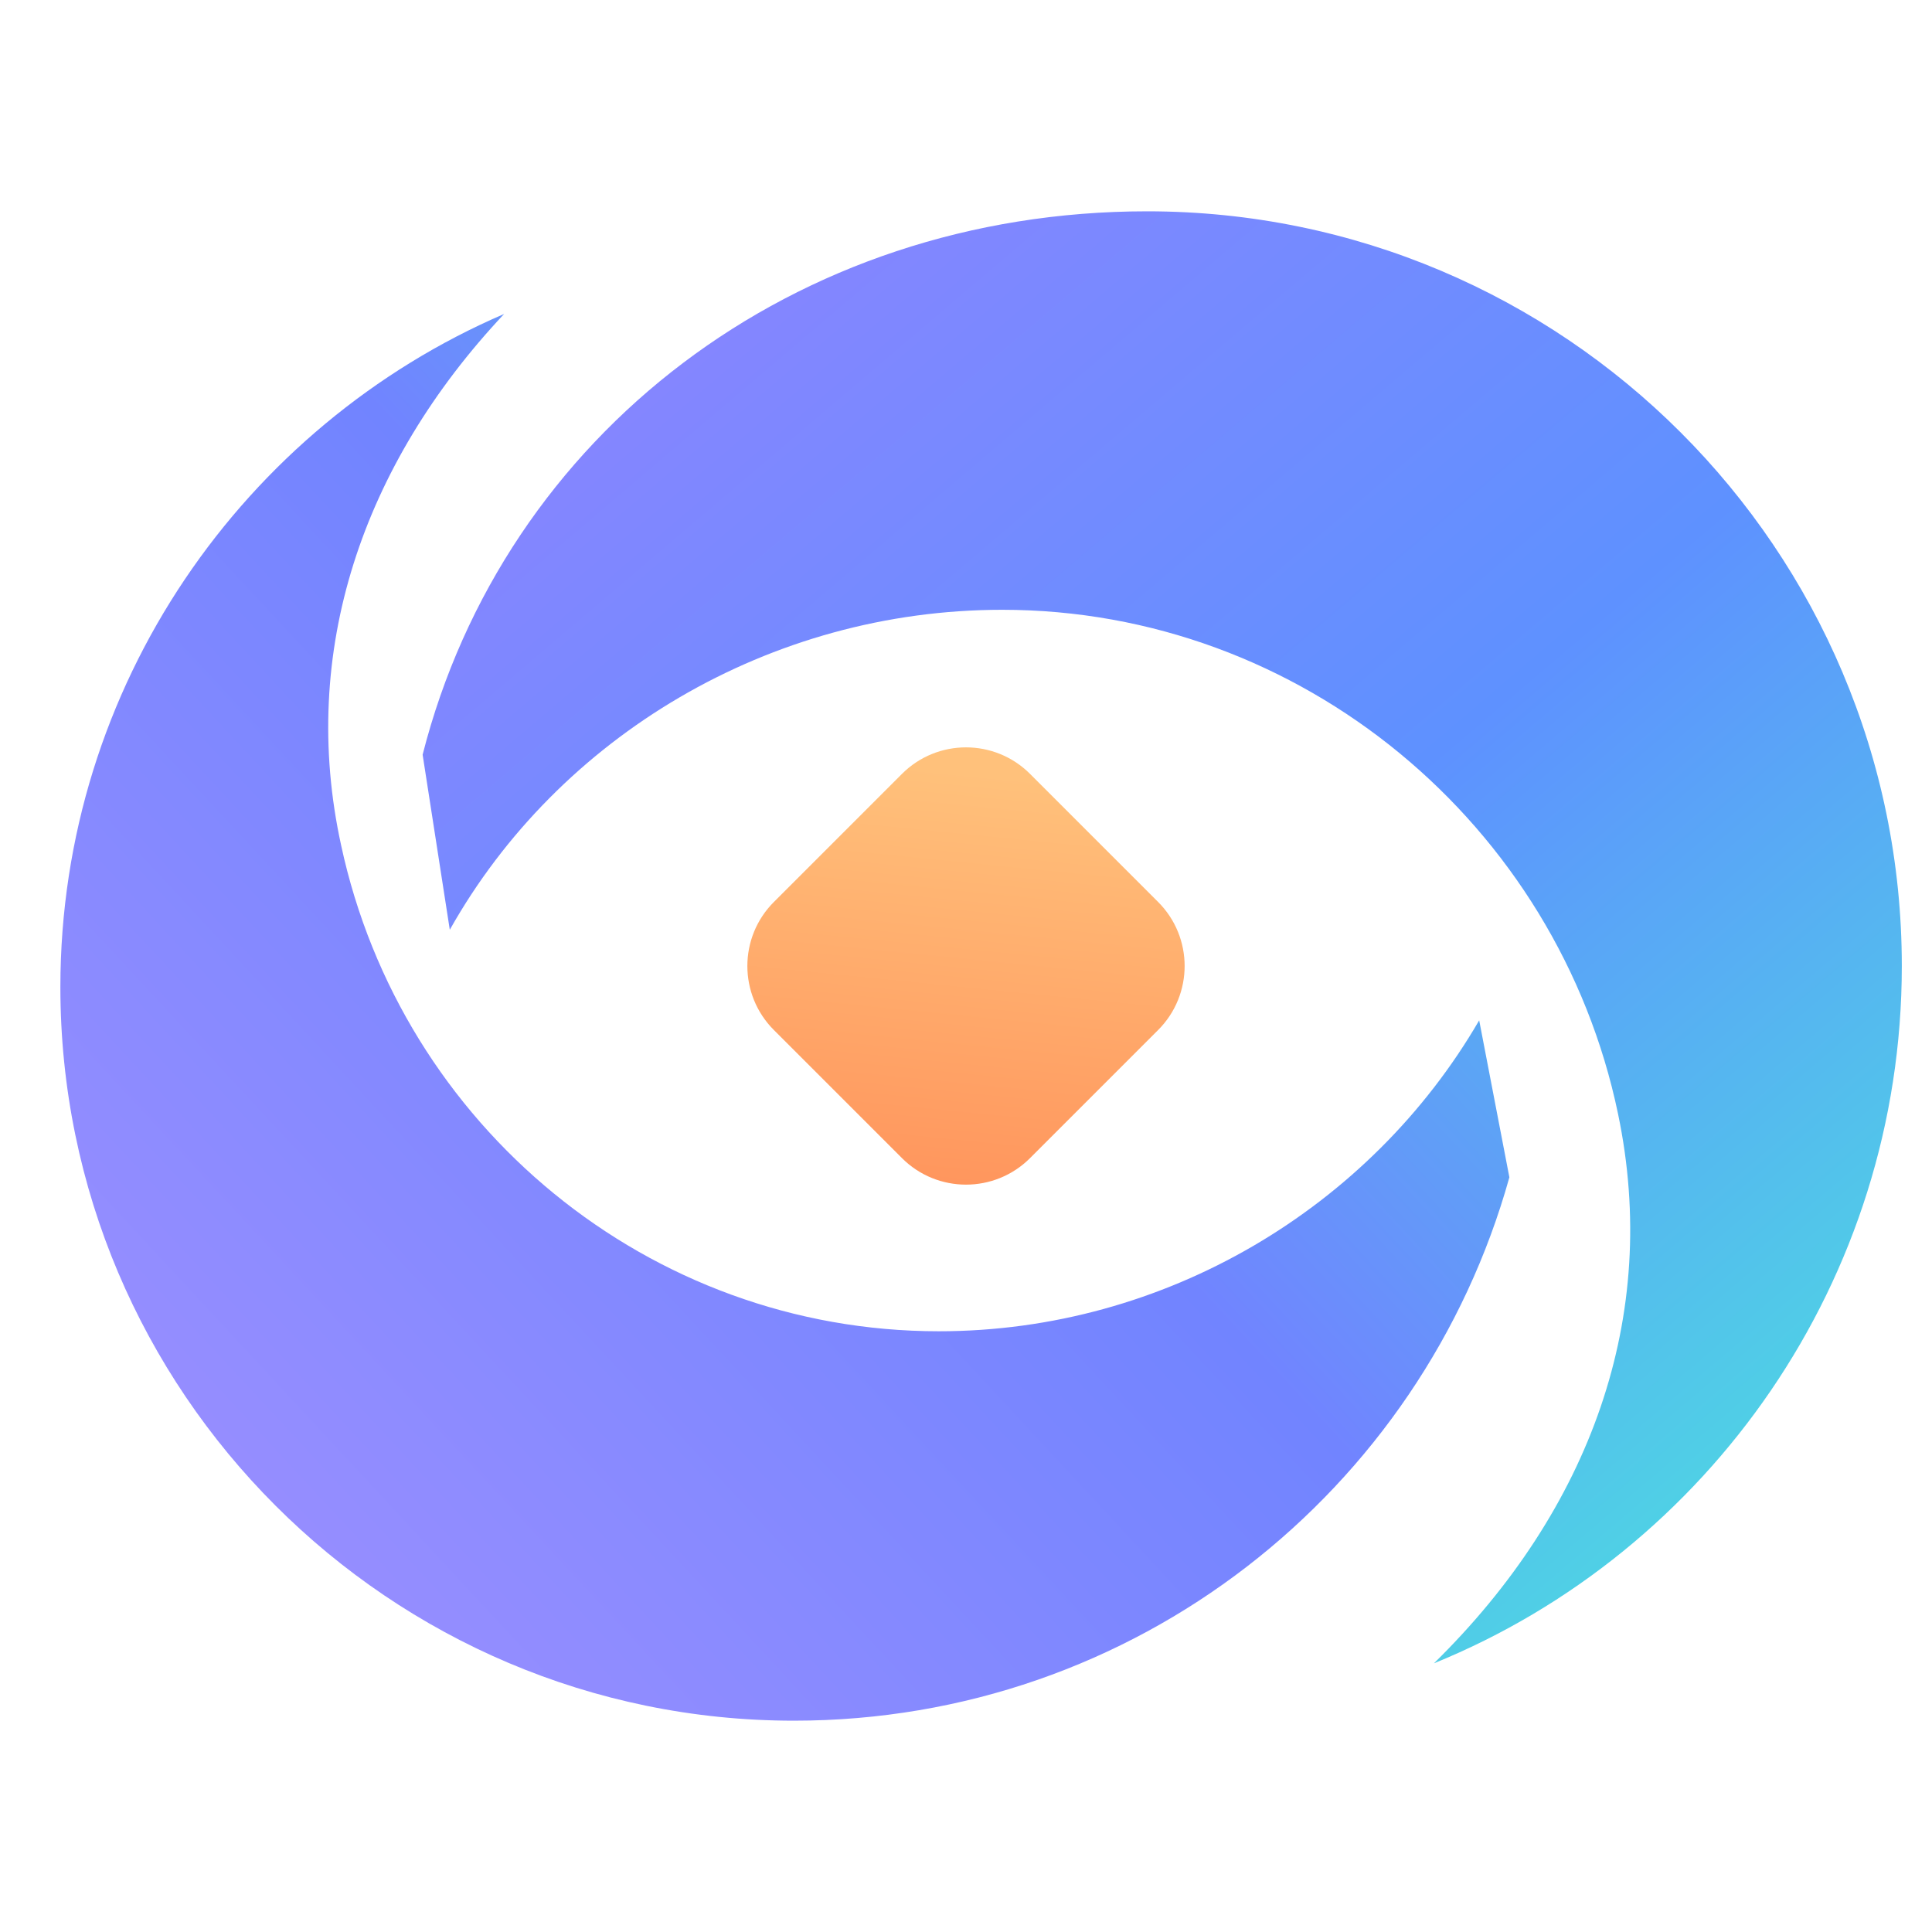
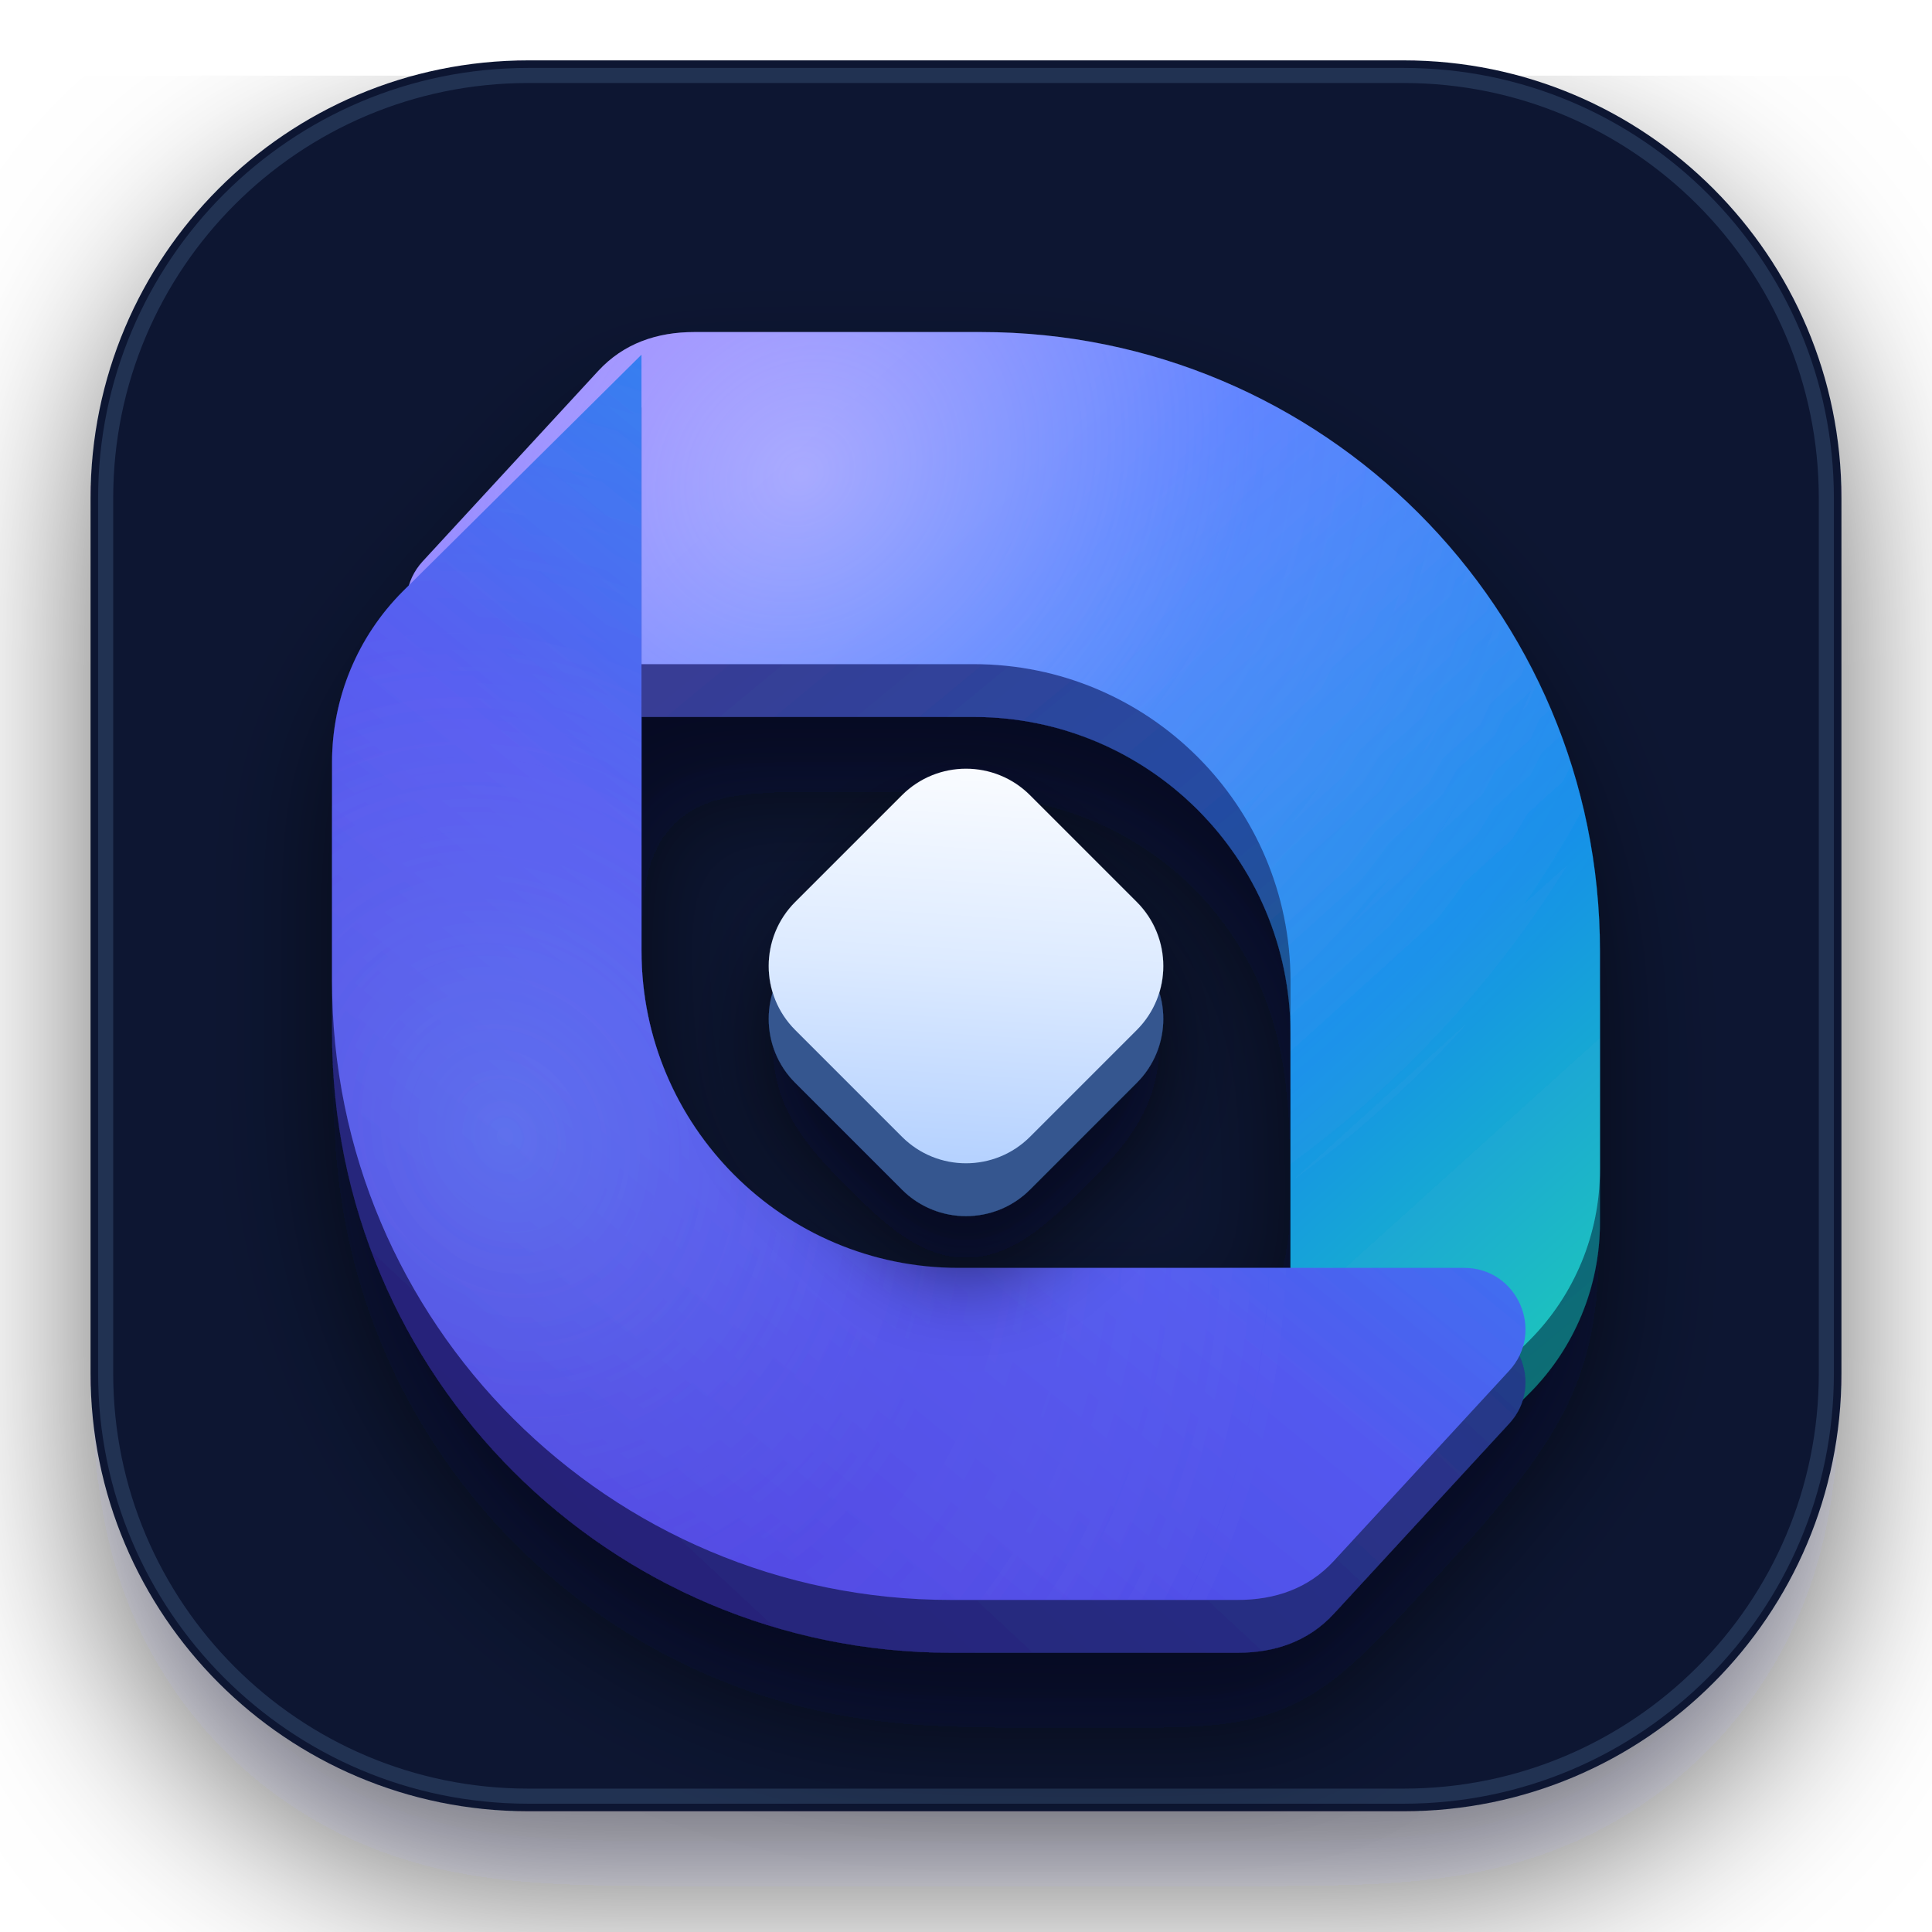
- <svg xmlns="http://www.w3.org/2000/svg" viewBox="0 0 64 64" role="img" aria-label="Opercia">
+ <svg xmlns="http://www.w3.org/2000/svg" viewBox="0 0 256 256" role="img" aria-label="Opercia">
  <defs>
-     <linearGradient id="lane-a" x1="18" y1="8" x2="58" y2="55" gradientUnits="userSpaceOnUse">
-       <stop stop-color="#8d83ff" />
-       <stop offset=".52" stop-color="#5e91ff" />
-       <stop offset="1" stop-color="#4cdee0" />
+     <linearGradient id="upper" x1="66" y1="48" x2="205" y2="202" gradientUnits="userSpaceOnUse">
+       <stop stop-color="#9b78ff" />
+       <stop offset=".34" stop-color="#5275ff" />
+       <stop offset=".68" stop-color="#168fe9" />
+       <stop offset="1" stop-color="#20d5ae" />
    </linearGradient>
-     <linearGradient id="lane-b" x1="7" y1="54" x2="49" y2="15" gradientUnits="userSpaceOnUse">
-       <stop stop-color="#9b8fff" />
-       <stop offset=".55" stop-color="#7184ff" />
-       <stop offset="1" stop-color="#43cbe9" />
+     <linearGradient id="lower" x1="50" y1="202" x2="170" y2="55" gradientUnits="userSpaceOnUse">
+       <stop stop-color="#493ddc" />
+       <stop offset=".48" stop-color="#5359ef" />
+       <stop offset="1" stop-color="#169ff2" />
    </linearGradient>
-     <linearGradient id="task" x1="28" y1="27" x2="37" y2="38" gradientUnits="userSpaceOnUse">
-       <stop stop-color="#ffc17b" />
-       <stop offset="1" stop-color="#ff945c" />
+     <linearGradient id="upperDepth" x1="78" y1="62" x2="195" y2="204" gradientUnits="userSpaceOnUse">
+       <stop stop-color="#41358f" />
+       <stop offset=".48" stop-color="#244ca2" />
+       <stop offset="1" stop-color="#08726f" />
    </linearGradient>
+     <linearGradient id="lowerDepth" x1="56" y1="190" x2="166" y2="72" gradientUnits="userSpaceOnUse">
+       <stop stop-color="#262278" />
+       <stop offset=".55" stop-color="#293389" />
+       <stop offset="1" stop-color="#0d5982" />
+     </linearGradient>
+     <radialGradient id="upperLight" cx="0" cy="0" r="1" gradientTransform="translate(106 62) rotate(50) scale(118 132)" gradientUnits="userSpaceOnUse">
+       <stop stop-color="#fff" stop-opacity=".38" />
+       <stop offset=".48" stop-color="#bdeeff" stop-opacity=".13" />
+       <stop offset="1" stop-color="#fff" stop-opacity="0" />
+     </radialGradient>
+     <radialGradient id="lowerLight" cx="0" cy="0" r="1" gradientTransform="translate(67 151) rotate(-22) scale(102 118)" gradientUnits="userSpaceOnUse">
+       <stop stop-color="#8ddfff" stop-opacity=".24" />
+       <stop offset=".58" stop-color="#9c8fff" stop-opacity=".08" />
+       <stop offset="1" stop-color="#fff" stop-opacity="0" />
+     </radialGradient>
+     <linearGradient id="task" x1="108" y1="104" x2="151" y2="153" gradientUnits="userSpaceOnUse">
+       <stop stop-color="#fff" />
+       <stop offset=".48" stop-color="#dceaff" />
+       <stop offset="1" stop-color="#a9caff" />
+     </linearGradient>
+     <filter id="surfaceShadow" x="-20%" y="-15%" width="140%" height="150%" color-interpolation-filters="sRGB">
+       <feDropShadow dx="0" dy="10" stdDeviation="12" flood-color="#00030b" flood-opacity=".58" />
+     </filter>
+     <filter id="markShadow" x="-25%" y="-25%" width="150%" height="175%" color-interpolation-filters="sRGB">
+       <feDropShadow dx="0" dy="10" stdDeviation="8" flood-color="#00030b" flood-opacity=".58" />
+     </filter>
+     <filter id="taskShadow" x="-50%" y="-50%" width="200%" height="220%" color-interpolation-filters="sRGB">
+       <feDropShadow dx="0" dy="7" stdDeviation="6" flood-color="#00030b" flood-opacity=".62" />
+     </filter>
  </defs>
-   <path fill="url(#lane-a)" d="M14 25C16.7 14.4 26.3 7 38 7c13.8 0 25 11.2 25 25 0 10.4-6.4 19.4-15.5 23.1 5.2-5.1 7.5-11.5 6.1-18.2-2-9.6-10.5-16.7-20.4-16.7-7.7 0-14.7 4.2-18.3 10.6L14 25Z" />
-   <path fill="url(#lane-b)" d="M50 39c-2.9 10.4-12.4 18-23.7 18C12.9 57 2 46.1 2 32.7c0-10 6.1-18.6 14.7-22.3-4.7 5-6.8 11.2-5.4 17.6 2 9.3 10.2 16.1 19.8 16.1 7.5 0 14.3-4.1 17.9-10.3L50 39Z" />
-   <rect x="26" y="26" width="12" height="12" rx="3" fill="url(#task)" transform="rotate(45 32 32)" />
+   <rect x="12" y="8" width="232" height="232" rx="58" fill="#0b1730" filter="url(#surfaceShadow)" />
+   <rect x="14" y="10" width="228" height="228" rx="56" fill="none" stroke="#8fc7ff" stroke-opacity=".16" stroke-width="2" />
+   <g filter="url(#markShadow)">
+     <path fill="url(#upperDepth)" d="M92 51h38c45.287 0 82 36.713 82 82v29c0 8.49-3.372 16.633-9.373 22.637L171 216v-79c0-23.196-18.804-42-42-42H62c-7.081 0-10.768-8.428-5.97-13.636l23.235-25.205C82.637 52.501 87.064 51 92 51Z" />
+     <path fill="url(#upper)" d="M92 44h38c45.287 0 82 36.713 82 82v29c0 8.49-3.372 16.633-9.373 22.637L171 209v-79c0-23.196-18.804-42-42-42H62c-7.081 0-10.768-8.428-5.97-13.636l23.235-25.205C82.637 45.501 87.064 44 92 44Z" />
+     <path fill="url(#upperLight)" d="M92 44h38c45.287 0 82 36.713 82 82v29c0 8.49-3.372 16.633-9.373 22.637L171 209v-79c0-23.196-18.804-42-42-42H62c-7.081 0-10.768-8.428-5.97-13.636l23.235-25.205C82.637 45.501 87.064 44 92 44Z" />
+     <path fill="url(#lowerDepth)" d="M164 219h-38c-45.287 0-82-36.713-82-82v-29c0-8.49 3.372-16.633 9.373-22.637L85 54v79c0 23.196 18.804 42 42 42h67c7.081 0 10.768 8.428 5.97 13.636l-23.235 25.205C173.363 217.499 168.936 219 164 219Z" />
+     <path fill="url(#lower)" d="M164 212h-38c-45.287 0-82-36.713-82-82v-29c0-8.49 3.372-16.633 9.373-22.637L85 47v79c0 23.196 18.804 42 42 42h67c7.081 0 10.768 8.428 5.97 13.636l-23.235 25.205C173.363 210.499 168.936 212 164 212Z" />
+     <path fill="url(#lowerLight)" d="M164 212h-38c-45.287 0-82-36.713-82-82v-29c0-8.49 3.372-16.633 9.373-22.637L85 47v79c0 23.196 18.804 42 42 42h67c7.081 0 10.768 8.428 5.97 13.636l-23.235 25.205C173.363 210.499 168.936 212 164 212Z" />
+   </g>
+   <g filter="url(#taskShadow)">
+     <rect x="106" y="113" width="44" height="44" rx="12" fill="#34568f" transform="rotate(45 128 135)" />
+     <rect x="106" y="106" width="44" height="44" rx="12" fill="url(#task)" transform="rotate(45 128 128)" />
+   </g>
</svg>
